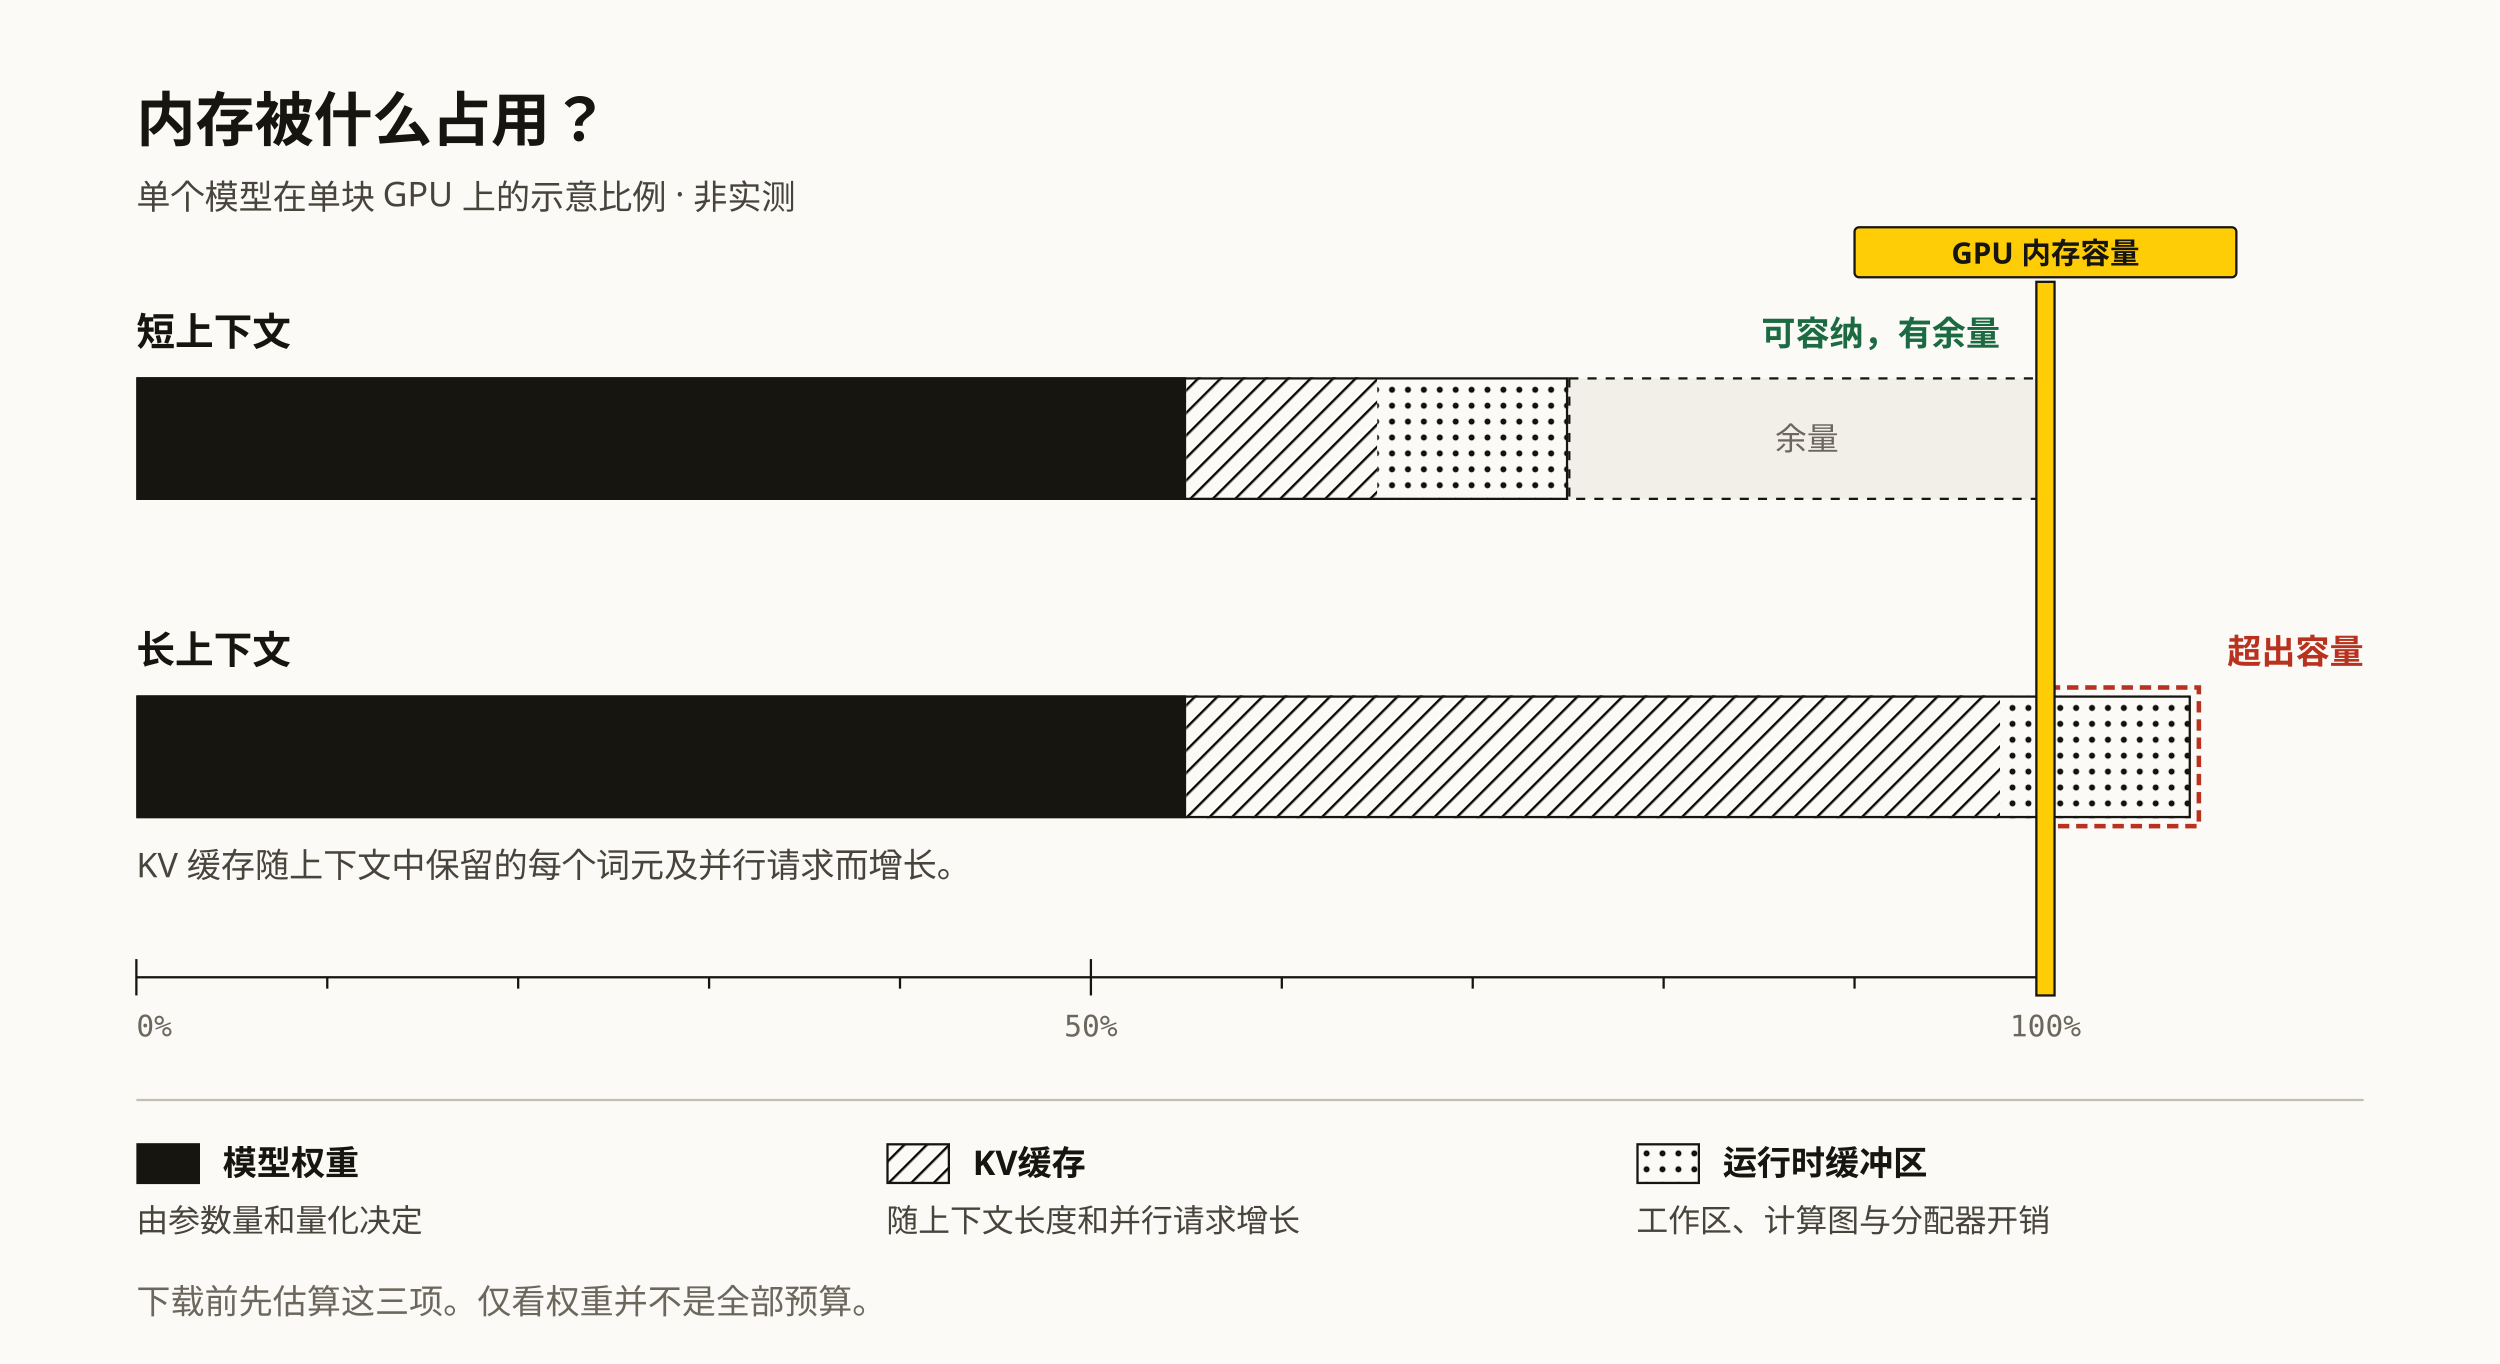
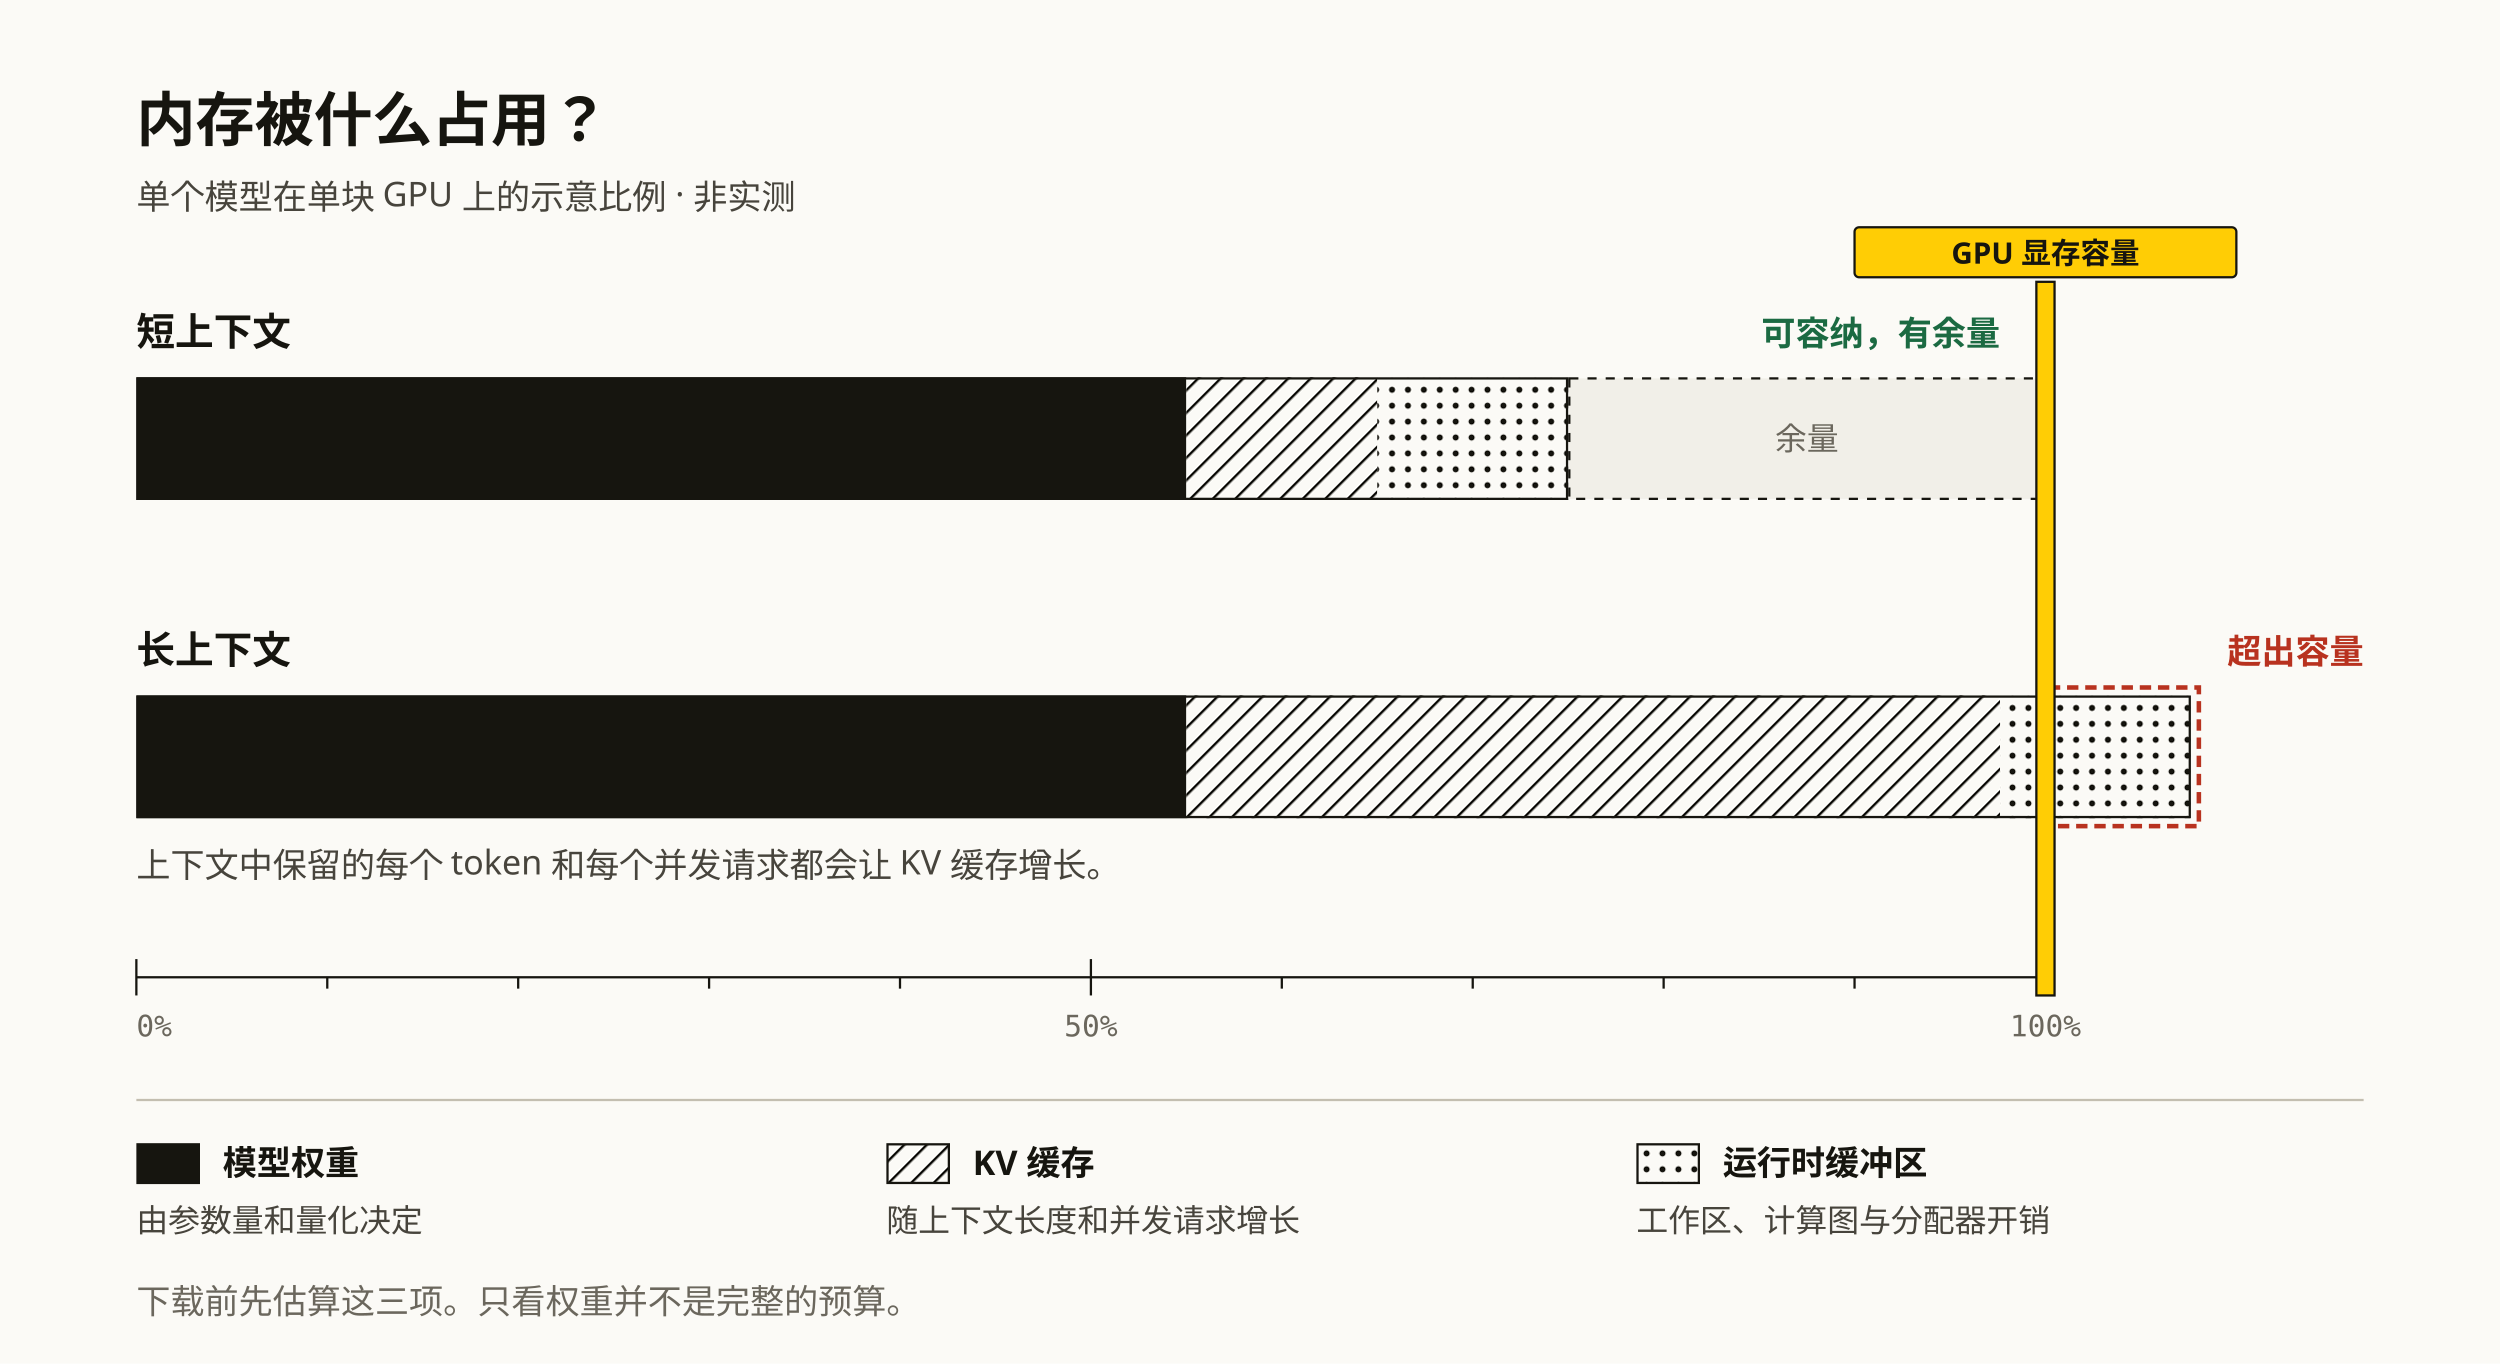
<svg xmlns="http://www.w3.org/2000/svg" width="1100" height="600" viewBox="0 0 1100 600" role="img" aria-labelledby="title desc">
  <style>
.bg{fill:#fbfaf6}.ink,.t1{fill:#16150f}.t2{fill:#47443c}.t3{fill:#6b675d}.ln{fill:none;stroke:#16150f}.rl{fill:none;stroke:#c3beb0}
.free{fill:#f1efe8;stroke:#16150f}.tape{fill:#ffcd05;stroke:#16150f}.ontape{fill:#16150f}.over{fill:#b8321f}.overln{fill:none;stroke:#b8321f}.ok{fill:#1b6a42}
@media (prefers-color-scheme:dark){.bg{fill:#1a1a16}.ink,.t1{fill:#eeece4}.t2{fill:#bdb9ad}.t3{fill:#959186}.ln{stroke:#eeece4}.rl{stroke:#45433b}
.free{fill:#12120f;stroke:#eeece4}.tape{stroke:#12120f}.over{fill:#ff7a62}.overln{stroke:#ff7a62}.ok{fill:#6fd39a}}
text{font-family:'Schibsted Grotesk Variable','Schibsted Grotesk',system-ui,-apple-system,'Segoe UI','Noto Sans',sans-serif}
.mono{font-family:ui-monospace,'SFMono-Regular',Menlo,Consolas,monospace}
</style>
  <defs>
    <pattern id="hatch" width="7" height="7" patternUnits="userSpaceOnUse" patternTransform="rotate(45)">
      <rect width="7" height="7" class="bg" />
      <path d="M0 0V7" class="ln" stroke-width="2.2" />
    </pattern>
    <pattern id="dots" width="7" height="7" patternUnits="userSpaceOnUse">
      <rect width="7" height="7" class="bg" />
      <circle cx="3.5" cy="3.5" r="1.35" class="ink" />
    </pattern>
  </defs>
  <rect width="1100" height="600" class="bg" />
  <text x="60" y="62" font-size="26" font-weight="700" class="t1" data-fit="980" data-rtl-x="1040">内存被什么占用？</text>
  <text x="60" y="92" font-size="15" class="t2" data-fit="760" data-rtl-x="1040">单个模型在单块 GPU 上的示意比例 · 非实测</text>
  <text x="60" y="152" font-size="17" font-weight="650" class="t1" data-fit="360" data-rtl-x="420">短上下文</text>
  <text x="880" y="152" font-size="15" font-weight="650" text-anchor="end" class="ok" data-fit="300">可容纳，有余量</text>
  <rect x="60" y="166" width="462" height="54" class="ink" />
  <rect x="522" y="166" width="84" height="54" fill="url(#hatch)" />
  <rect x="606" y="166" width="84" height="54" fill="url(#dots)" />
  <rect x="60.5" y="166.5" width="629" height="53" class="ln" />
  <rect x="690.5" y="166.5" width="209" height="53" class="free" stroke-dasharray="4 4" />
  <text x="795" y="198" font-size="14" text-anchor="middle" class="t3" data-fit="190">余量</text>
  <text x="60" y="292" font-size="17" font-weight="650" class="t1" data-fit="360" data-rtl-x="420">长上下文</text>
  <text x="1040" y="292" font-size="15" font-weight="650" text-anchor="end" class="over" data-fit="300">超出容量</text>
  <rect x="60" y="306" width="462" height="54" class="ink" />
  <rect x="522" y="306" width="358" height="54" fill="url(#hatch)" />
  <rect x="880" y="306" width="84" height="54" fill="url(#dots)" />
  <rect x="60.5" y="306.5" width="903" height="53" class="ln" />
  <rect x="901.5" y="302.5" width="66" height="61" class="overln" stroke-width="2" stroke-dasharray="5 3" />
-   <text x="60" y="386" font-size="15" class="t2" data-fit="820" data-rtl-x="880">KV 缓存随上下文中保留的每个词元及并行请求而增长。</text>
+   <text x="60" y="386" font-size="15" class="t2" data-fit="820" data-rtl-x="880">上下文中保留的每个 token 和每个并发请求都会让 KV 缓存增长。</text>
  <path d="M60 430H900M60 422V438M144 430V435M228 430V435M312 430V435M396 430V435M480 422V438M564 430V435M648 430V435M732 430V435M816 430V435" class="ln" />
  <text x="60" y="456" font-size="13" class="t3 mono">0%</text>
  <text x="480" y="456" font-size="13" text-anchor="middle" class="t3 mono">50%</text>
  <text x="900" y="456" font-size="13" text-anchor="middle" class="t3 mono">100%</text>
  <rect x="896" y="124" width="8" height="314" class="tape" />
  <rect x="816" y="100" width="168" height="22" rx="2" class="tape" />
-   <text x="900" y="116" font-size="13" font-weight="700" text-anchor="middle" class="ontape" data-fit="156">GPU 内存容量</text>
+   <text x="900" y="116" font-size="13" font-weight="700" text-anchor="middle" class="ontape" data-fit="156">GPU 显存容量</text>
  <path d="M60 484H1040" class="rl" />
  <rect x="60.5" y="503.5" width="27" height="17" class="ink" />
  <rect x="60.5" y="503.5" width="27" height="17" class="ln" />
  <text x="98" y="517" font-size="15" font-weight="650" class="t1" data-fit="270" data-rtl-x="368">模型权重</text>
  <text x="60" y="542" font-size="14" class="t2" data-fit="315" data-rtl-x="368">由参数量和量化决定</text>
  <rect x="390.5" y="503.5" width="27" height="17" fill="url(#hatch)" />
  <rect x="390.5" y="503.5" width="27" height="17" class="ln" />
-   <text x="428" y="517" font-size="15" font-weight="650" class="t1" data-fit="270" data-rtl-x="698">KV缓存</text>
-   <text x="390" y="542" font-size="14" class="t2" data-fit="315" data-rtl-x="698">随上下文长度和并行请求增长</text>
+   <text x="428" y="517" font-size="15" font-weight="650" class="t1" data-fit="270" data-rtl-x="698">KV 缓存</text>
+   <text x="390" y="542" font-size="14" class="t2" data-fit="315" data-rtl-x="698">随上下文长度和并发请求增长</text>
  <rect x="720.5" y="503.5" width="27" height="17" fill="url(#dots)" />
  <rect x="720.5" y="503.5" width="27" height="17" class="ln" />
  <text x="758" y="517" font-size="15" font-weight="650" class="t1" data-fit="270" data-rtl-x="1040">运行时缓冲区</text>
  <text x="720" y="542" font-size="14" class="t2" data-fit="320" data-rtl-x="1040">工作区、计算图与分配器开销</text>
-   <text x="60" y="578" font-size="15" class="t3" data-fit="980" data-rtl-x="1040">下载前先估算这三项。仅看权重并不是全部预算。</text>
+   <text x="60" y="578" font-size="15" class="t3" data-fit="980" data-rtl-x="1040">下载前先估算这三项。只看权重并不是完整的预算。</text>
</svg>
